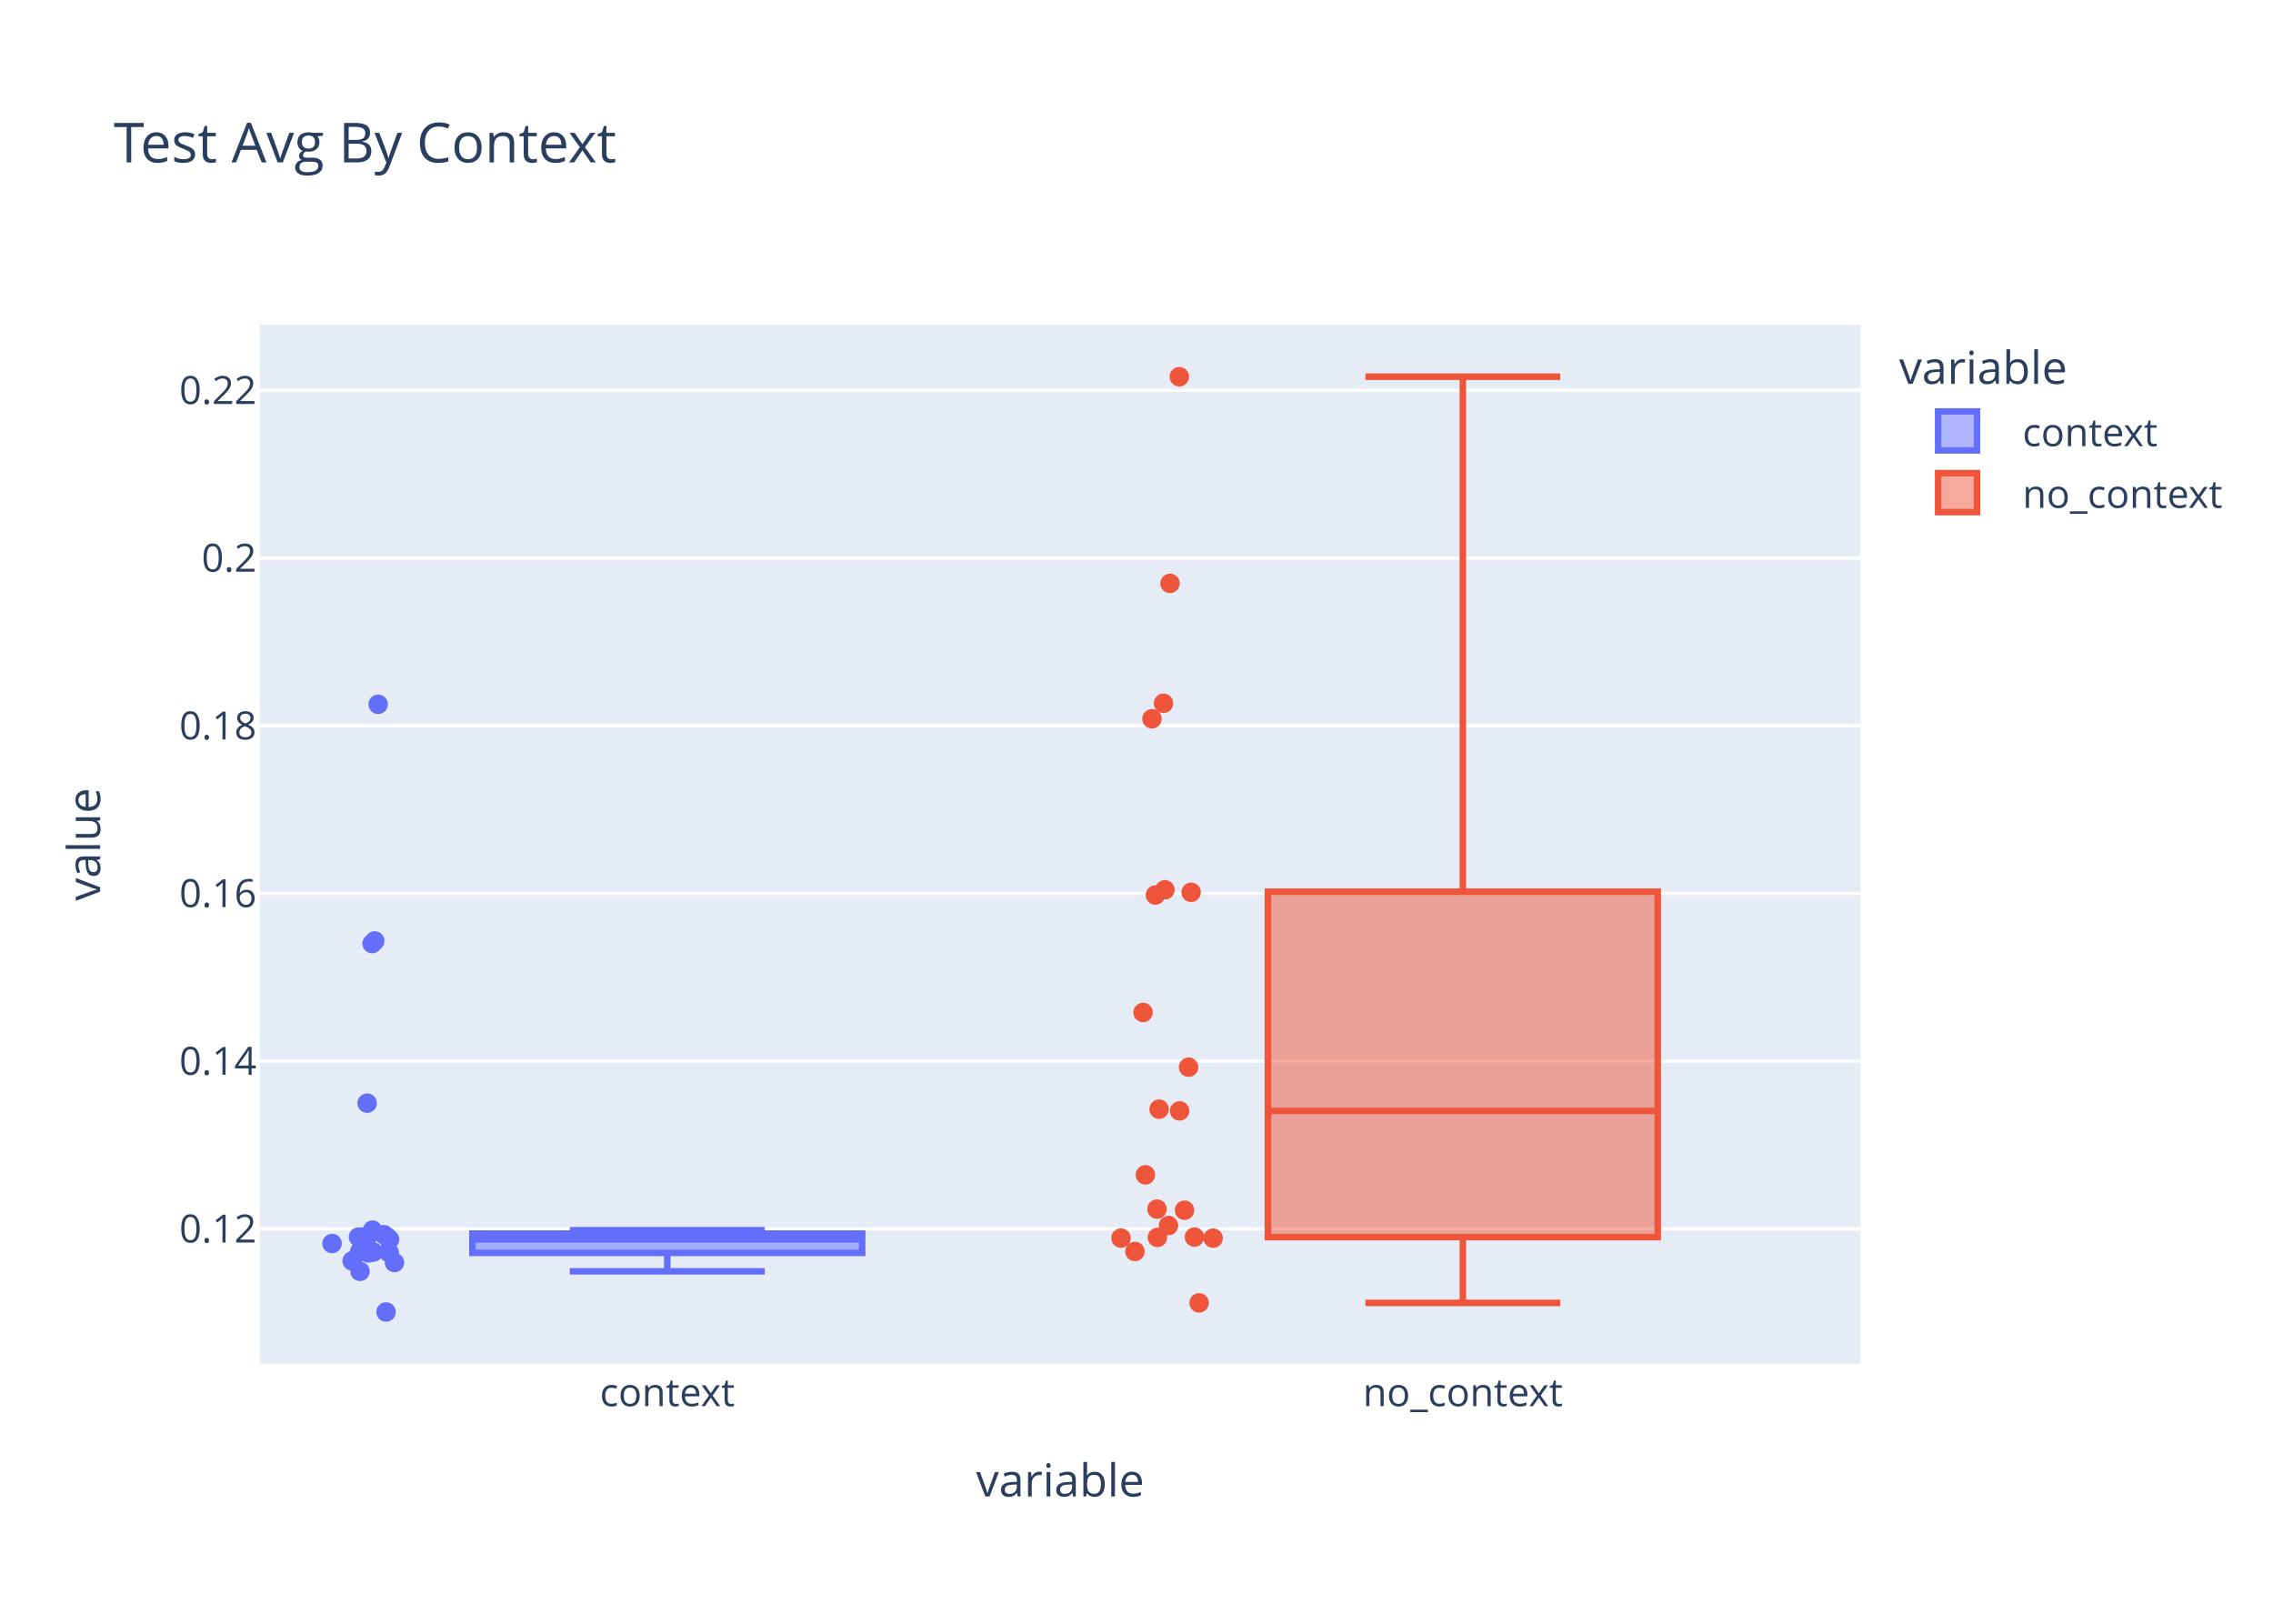
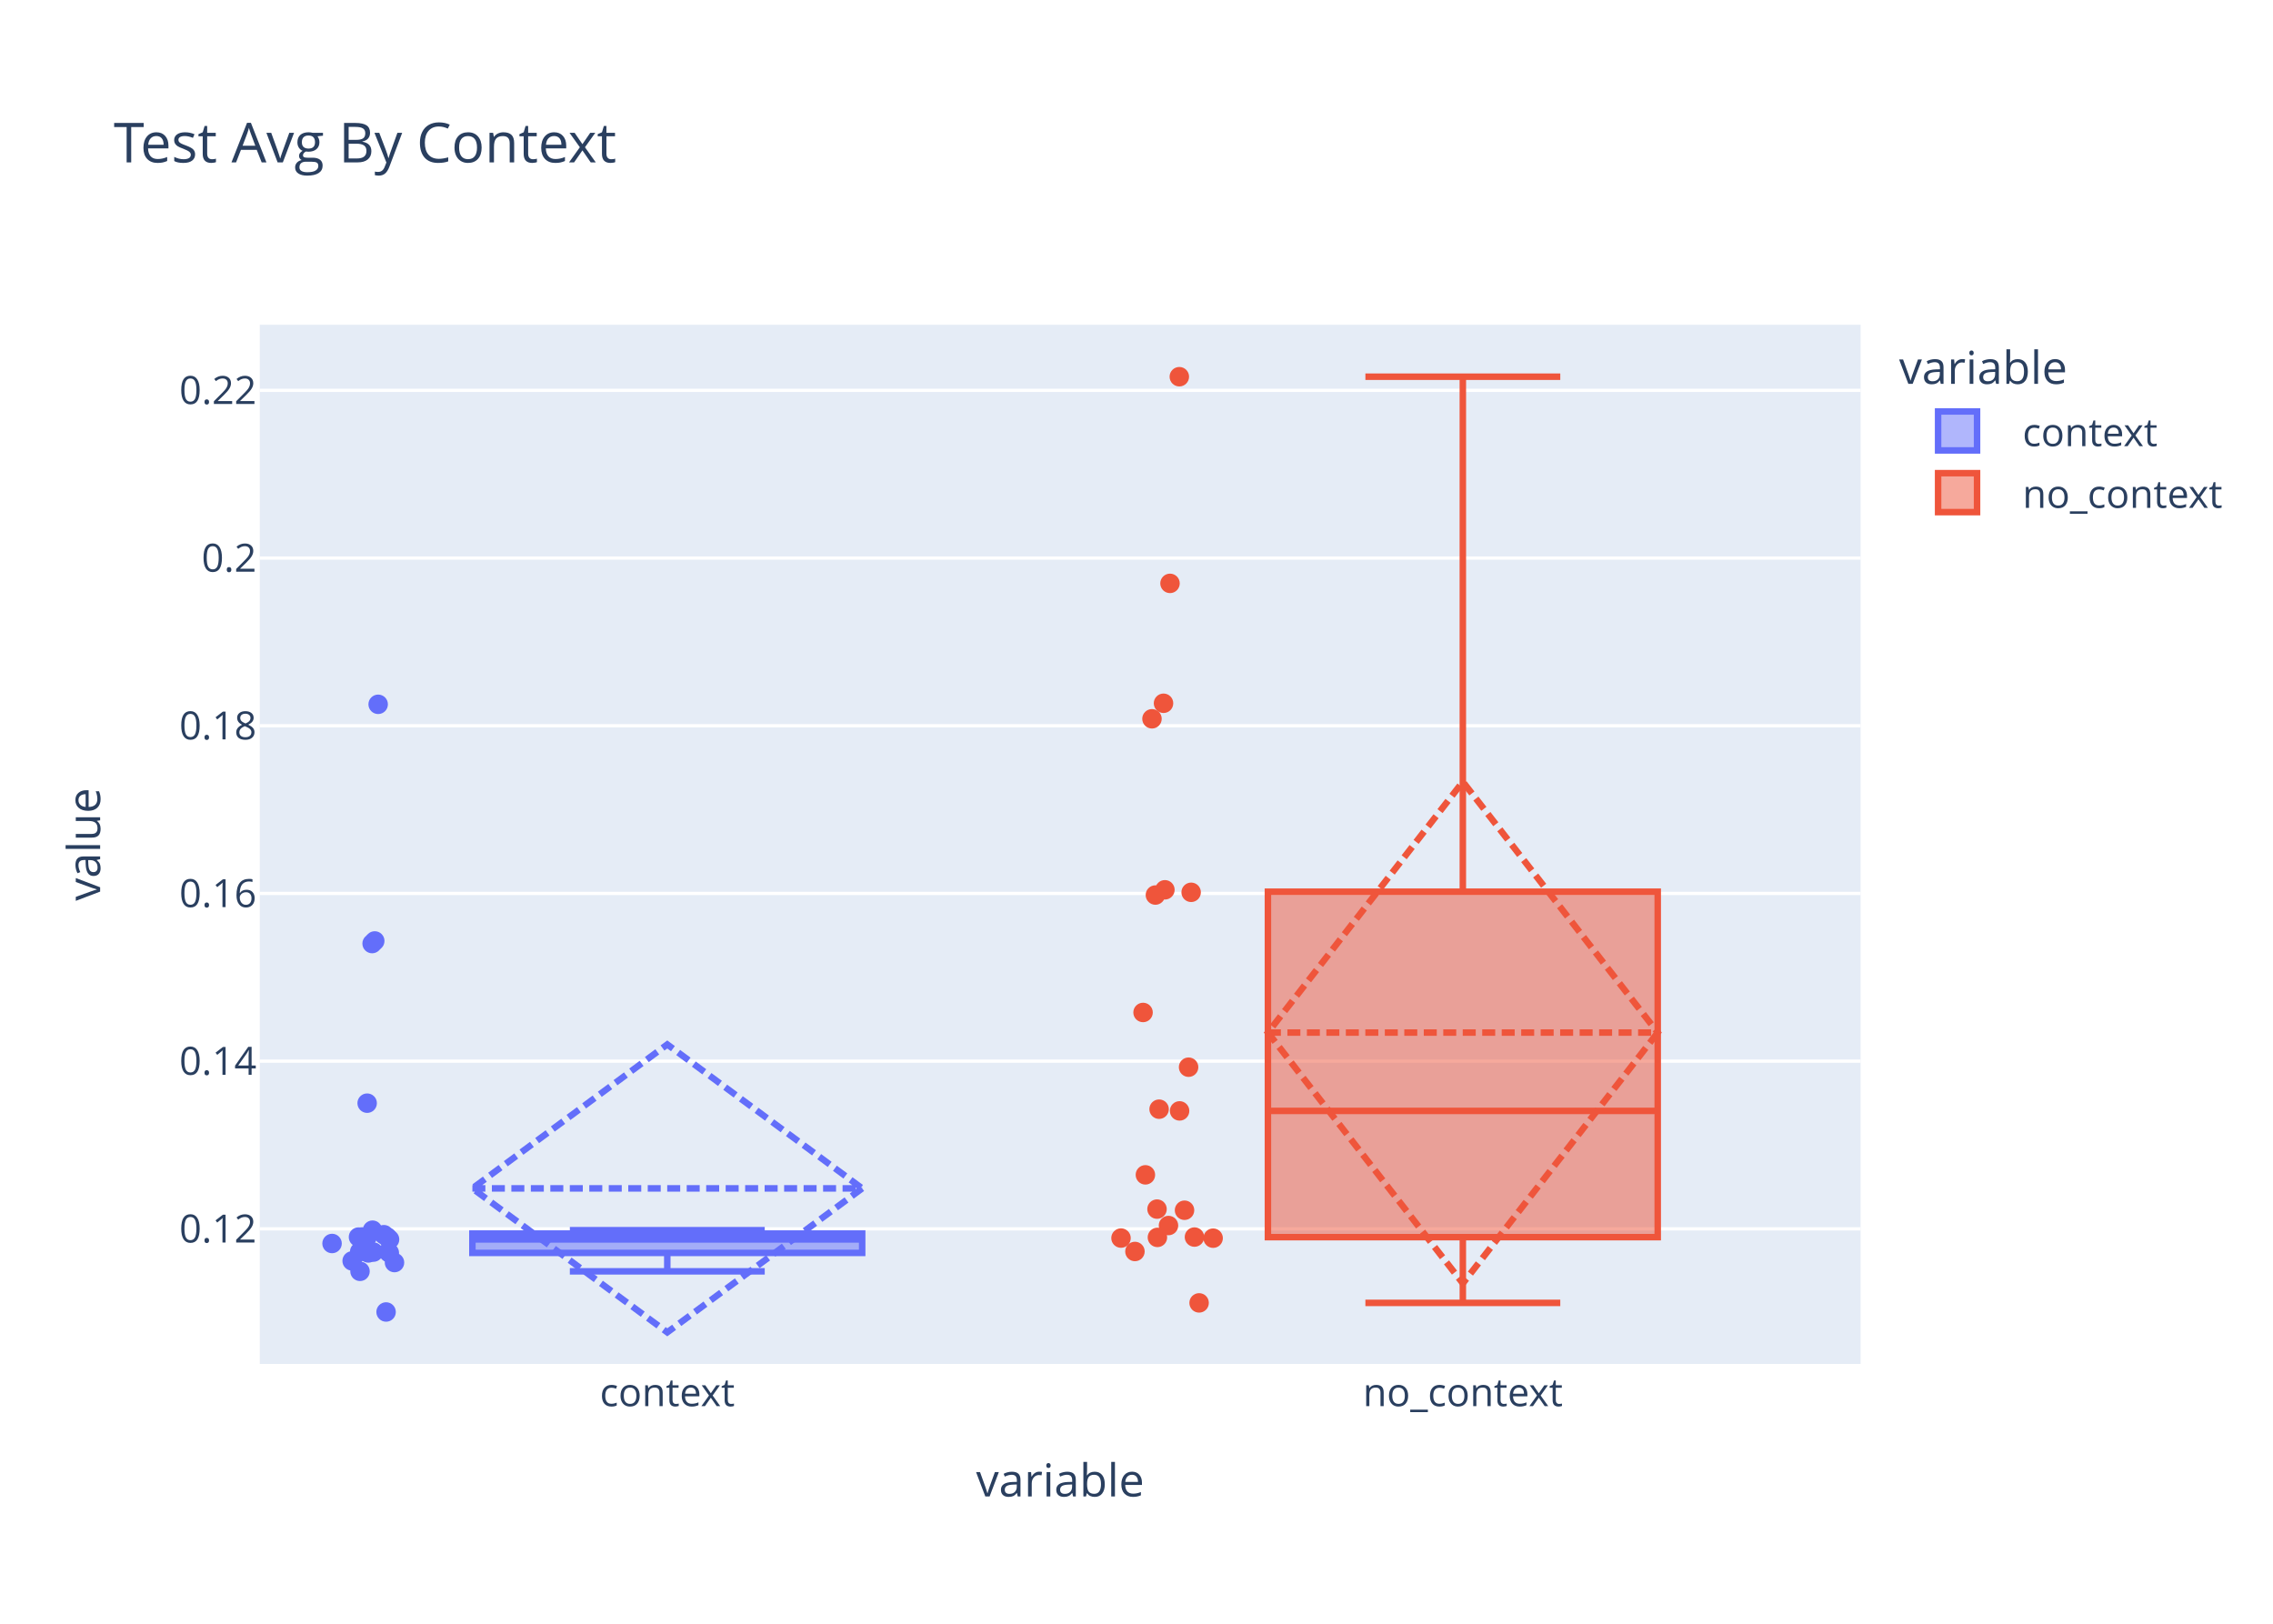
<svg xmlns="http://www.w3.org/2000/svg" class="main-svg" width="700" height="500" style="" viewBox="0 0 700 500">
  <rect x="0" y="0" width="700" height="500" style="fill: rgb(255, 255, 255); fill-opacity: 1;" />
-   <defs id="defs-a833b9">
+   <defs id="defs-d40851">
    <g class="clips">
-       <clipPath id="clipa833b9xyplot" class="plotclip">
+       <clipPath id="clipd40851xyplot" class="plotclip">
        <rect width="493" height="320" />
      </clipPath>
-       <clipPath class="axesclip" id="clipa833b9x">
+       <clipPath class="axesclip" id="clipd40851x">
        <rect x="80" y="0" width="493" height="500" />
      </clipPath>
-       <clipPath class="axesclip" id="clipa833b9y">
+       <clipPath class="axesclip" id="clipd40851y">
        <rect x="0" y="100" width="700" height="320" />
      </clipPath>
-       <clipPath class="axesclip" id="clipa833b9xy">
+       <clipPath class="axesclip" id="clipd40851xy">
        <rect x="80" y="100" width="493" height="320" />
      </clipPath>
    </g>
    <g class="gradients" />
    <g class="patterns" />
  </defs>
  <g class="bglayer">
    <rect class="bg" x="80" y="100" width="493" height="320" style="fill: rgb(229, 236, 246); fill-opacity: 1; stroke-width: 0;" />
  </g>
  <g class="layer-below">
    <g class="imagelayer" />
    <g class="shapelayer" />
  </g>
  <g class="cartesianlayer">
    <g class="subplot xy">
      <g class="layer-subplot">
        <g class="shapelayer" />
        <g class="imagelayer" />
      </g>
      <g class="gridlayer">
        <g class="x" />
        <g class="y">
          <path class="ygrid crisp" transform="translate(0,378.4)" d="M80,0h493" style="stroke: rgb(255, 255, 255); stroke-opacity: 1; stroke-width: 1px;" />
          <path class="ygrid crisp" transform="translate(0,326.76)" d="M80,0h493" style="stroke: rgb(255, 255, 255); stroke-opacity: 1; stroke-width: 1px;" />
          <path class="ygrid crisp" transform="translate(0,275.12)" d="M80,0h493" style="stroke: rgb(255, 255, 255); stroke-opacity: 1; stroke-width: 1px;" />
          <path class="ygrid crisp" transform="translate(0,223.48)" d="M80,0h493" style="stroke: rgb(255, 255, 255); stroke-opacity: 1; stroke-width: 1px;" />
          <path class="ygrid crisp" transform="translate(0,171.84)" d="M80,0h493" style="stroke: rgb(255, 255, 255); stroke-opacity: 1; stroke-width: 1px;" />
          <path class="ygrid crisp" transform="translate(0,120.2)" d="M80,0h493" style="stroke: rgb(255, 255, 255); stroke-opacity: 1; stroke-width: 1px;" />
        </g>
      </g>
      <g class="zerolinelayer" />
      <path class="xlines-below" />
      <path class="ylines-below" />
      <g class="overlines-below" />
      <g class="xaxislayer-below" />
      <g class="yaxislayer-below" />
      <g class="overaxes-below" />
-       <g class="plot" transform="translate(80,100)" clip-path="url(#clipa833b9xyplot)">
+       <g class="plot" transform="translate(80,100)" clip-path="url(#clipd40851xyplot)">
        <g class="boxlayer mlayer">
          <g class="trace boxes" style="opacity: 1;">
            <path class="box" d="M65.48,281.66H185.52M65.48,285.81H185.52V279.85H65.48ZM125.5,285.81V291.48M125.5,279.85V278.81M95.49,291.48H155.51M95.49,278.81H155.51" style="vector-effect: non-scaling-stroke; stroke-width: 2px; stroke: rgb(99, 110, 250); stroke-opacity: 1; fill: rgb(99, 110, 250); fill-opacity: 0.5;" />
            <g class="points">
              <path class="point" transform="translate(38.9,304)" d="M3,0A3,3 0 1,1 0,-3A3,3 0 0,1 3,0Z" style="opacity: 1; stroke-width: 0px; fill: rgb(99, 110, 250); fill-opacity: 1;" />
              <path class="point" transform="translate(30.87,291.48)" d="M3,0A3,3 0 1,1 0,-3A3,3 0 0,1 3,0Z" style="opacity: 1; stroke-width: 0px; fill: rgb(99, 110, 250); fill-opacity: 1;" />
              <path class="point" transform="translate(41.49,288.78)" d="M3,0A3,3 0 1,1 0,-3A3,3 0 0,1 3,0Z" style="opacity: 1; stroke-width: 0px; fill: rgb(99, 110, 250); fill-opacity: 1;" />
              <path class="point" transform="translate(28.45,288.27)" d="M3,0A3,3 0 1,1 0,-3A3,3 0 0,1 3,0Z" style="opacity: 1; stroke-width: 0px; fill: rgb(99, 110, 250); fill-opacity: 1;" />
              <path class="point" transform="translate(33.43,285.82)" d="M3,0A3,3 0 1,1 0,-3A3,3 0 0,1 3,0Z" style="opacity: 1; stroke-width: 0px; fill: rgb(99, 110, 250); fill-opacity: 1;" />
              <path class="point" transform="translate(39.9,285.8)" d="M3,0A3,3 0 1,1 0,-3A3,3 0 0,1 3,0Z" style="opacity: 1; stroke-width: 0px; fill: rgb(99, 110, 250); fill-opacity: 1;" />
              <path class="point" transform="translate(35,285.56)" d="M3,0A3,3 0 1,1 0,-3A3,3 0 0,1 3,0Z" style="opacity: 1; stroke-width: 0px; fill: rgb(99, 110, 250); fill-opacity: 1;" />
              <path class="point" transform="translate(39.59,285.48)" d="M3,0A3,3 0 1,1 0,-3A3,3 0 0,1 3,0Z" style="opacity: 1; stroke-width: 0px; fill: rgb(99, 110, 250); fill-opacity: 1;" />
              <path class="point" transform="translate(30.77,285.44)" d="M3,0A3,3 0 1,1 0,-3A3,3 0 0,1 3,0Z" style="opacity: 1; stroke-width: 0px; fill: rgb(99, 110, 250); fill-opacity: 1;" />
              <path class="point" transform="translate(22.26,282.91)" d="M3,0A3,3 0 1,1 0,-3A3,3 0 0,1 3,0Z" style="opacity: 1; stroke-width: 0px; fill: rgb(99, 110, 250); fill-opacity: 1;" />
              <path class="point" transform="translate(39.97,281.66)" d="M3,0A3,3 0 1,1 0,-3A3,3 0 0,1 3,0Z" style="opacity: 1; stroke-width: 0px; fill: rgb(99, 110, 250); fill-opacity: 1;" />
              <path class="point" transform="translate(30.4,280.93)" d="M3,0A3,3 0 1,1 0,-3A3,3 0 0,1 3,0Z" style="opacity: 1; stroke-width: 0px; fill: rgb(99, 110, 250); fill-opacity: 1;" />
              <path class="point" transform="translate(39.21,280.9)" d="M3,0A3,3 0 1,1 0,-3A3,3 0 0,1 3,0Z" style="opacity: 1; stroke-width: 0px; fill: rgb(99, 110, 250); fill-opacity: 1;" />
              <path class="point" transform="translate(31.47,280.89)" d="M3,0A3,3 0 1,1 0,-3A3,3 0 0,1 3,0Z" style="opacity: 1; stroke-width: 0px; fill: rgb(99, 110, 250); fill-opacity: 1;" />
              <path class="point" transform="translate(33.07,280.89)" d="M3,0A3,3 0 1,1 0,-3A3,3 0 0,1 3,0Z" style="opacity: 1; stroke-width: 0px; fill: rgb(99, 110, 250); fill-opacity: 1;" />
              <path class="point" transform="translate(38.22,280.2)" d="M3,0A3,3 0 1,1 0,-3A3,3 0 0,1 3,0Z" style="opacity: 1; stroke-width: 0px; fill: rgb(99, 110, 250); fill-opacity: 1;" />
              <path class="point" transform="translate(34.72,278.81)" d="M3,0A3,3 0 1,1 0,-3A3,3 0 0,1 3,0Z" style="opacity: 1; stroke-width: 0px; fill: rgb(99, 110, 250); fill-opacity: 1;" />
              <path class="point" transform="translate(33.07,239.7)" d="M3,0A3,3 0 1,1 0,-3A3,3 0 0,1 3,0Z" style="opacity: 1; stroke-width: 0px; fill: rgb(99, 110, 250); fill-opacity: 1;" />
              <path class="point" transform="translate(34.6,190.55)" d="M3,0A3,3 0 1,1 0,-3A3,3 0 0,1 3,0Z" style="opacity: 1; stroke-width: 0px; fill: rgb(99, 110, 250); fill-opacity: 1;" />
              <path class="point" transform="translate(35.41,189.75)" d="M3,0A3,3 0 1,1 0,-3A3,3 0 0,1 3,0Z" style="opacity: 1; stroke-width: 0px; fill: rgb(99, 110, 250); fill-opacity: 1;" />
              <path class="point" transform="translate(36.46,116.88)" d="M3,0A3,3 0 1,1 0,-3A3,3 0 0,1 3,0Z" style="opacity: 1; stroke-width: 0px; fill: rgb(99, 110, 250); fill-opacity: 1;" />
            </g>
+             <path class="mean" d="M65.48,265.94H185.52m0,0L125.5,310.26L65.48,265.94L125.5,221.62Z" style="fill: none; vector-effect: non-scaling-stroke; stroke-width: 2; stroke-dasharray: 4px, 2px; stroke: rgb(99, 110, 250); stroke-opacity: 1;" />
          </g>
          <g class="trace boxes" style="opacity: 1;">
            <path class="box" d="M310.47,242.08H430.52M310.47,280.96H430.52V174.58H310.47ZM370.5,280.96V301.2M370.5,174.58V16M340.49,301.2H400.51M340.49,16H400.51" style="vector-effect: non-scaling-stroke; stroke-width: 2px; stroke: rgb(239, 85, 59); stroke-opacity: 1; fill: rgb(239, 85, 59); fill-opacity: 0.5;" />
            <g class="points">
              <path class="point" transform="translate(289.28,301.2)" d="M3,0A3,3 0 1,1 0,-3A3,3 0 0,1 3,0Z" style="opacity: 1; stroke-width: 0px; fill: rgb(239, 85, 59); fill-opacity: 1;" />
              <path class="point" transform="translate(269.52,285.37)" d="M3,0A3,3 0 1,1 0,-3A3,3 0 0,1 3,0Z" style="opacity: 1; stroke-width: 0px; fill: rgb(239, 85, 59); fill-opacity: 1;" />
              <path class="point" transform="translate(293.6,281.27)" d="M3,0A3,3 0 1,1 0,-3A3,3 0 0,1 3,0Z" style="opacity: 1; stroke-width: 0px; fill: rgb(239, 85, 59); fill-opacity: 1;" />
              <path class="point" transform="translate(265.23,281.24)" d="M3,0A3,3 0 1,1 0,-3A3,3 0 0,1 3,0Z" style="opacity: 1; stroke-width: 0px; fill: rgb(239, 85, 59); fill-opacity: 1;" />
              <path class="point" transform="translate(276.44,281.03)" d="M3,0A3,3 0 1,1 0,-3A3,3 0 0,1 3,0Z" style="opacity: 1; stroke-width: 0px; fill: rgb(239, 85, 59); fill-opacity: 1;" />
              <path class="point" transform="translate(287.85,280.93)" d="M3,0A3,3 0 1,1 0,-3A3,3 0 0,1 3,0Z" style="opacity: 1; stroke-width: 0px; fill: rgb(239, 85, 59); fill-opacity: 1;" />
              <path class="point" transform="translate(279.85,277.38)" d="M3,0A3,3 0 1,1 0,-3A3,3 0 0,1 3,0Z" style="opacity: 1; stroke-width: 0px; fill: rgb(239, 85, 59); fill-opacity: 1;" />
              <path class="point" transform="translate(284.79,272.67)" d="M3,0A3,3 0 1,1 0,-3A3,3 0 0,1 3,0Z" style="opacity: 1; stroke-width: 0px; fill: rgb(239, 85, 59); fill-opacity: 1;" />
              <path class="point" transform="translate(276.32,272.32)" d="M3,0A3,3 0 1,1 0,-3A3,3 0 0,1 3,0Z" style="opacity: 1; stroke-width: 0px; fill: rgb(239, 85, 59); fill-opacity: 1;" />
              <path class="point" transform="translate(272.74,261.77)" d="M3,0A3,3 0 1,1 0,-3A3,3 0 0,1 3,0Z" style="opacity: 1; stroke-width: 0px; fill: rgb(239, 85, 59); fill-opacity: 1;" />
              <path class="point" transform="translate(283.27,242.08)" d="M3,0A3,3 0 1,1 0,-3A3,3 0 0,1 3,0Z" style="opacity: 1; stroke-width: 0px; fill: rgb(239, 85, 59); fill-opacity: 1;" />
              <path class="point" transform="translate(276.96,241.55)" d="M3,0A3,3 0 1,1 0,-3A3,3 0 0,1 3,0Z" style="opacity: 1; stroke-width: 0px; fill: rgb(239, 85, 59); fill-opacity: 1;" />
              <path class="point" transform="translate(286.04,228.62)" d="M3,0A3,3 0 1,1 0,-3A3,3 0 0,1 3,0Z" style="opacity: 1; stroke-width: 0px; fill: rgb(239, 85, 59); fill-opacity: 1;" />
              <path class="point" transform="translate(272.02,211.77)" d="M3,0A3,3 0 1,1 0,-3A3,3 0 0,1 3,0Z" style="opacity: 1; stroke-width: 0px; fill: rgb(239, 85, 59); fill-opacity: 1;" />
              <path class="point" transform="translate(275.82,175.61)" d="M3,0A3,3 0 1,1 0,-3A3,3 0 0,1 3,0Z" style="opacity: 1; stroke-width: 0px; fill: rgb(239, 85, 59); fill-opacity: 1;" />
              <path class="point" transform="translate(286.83,174.77)" d="M3,0A3,3 0 1,1 0,-3A3,3 0 0,1 3,0Z" style="opacity: 1; stroke-width: 0px; fill: rgb(239, 85, 59); fill-opacity: 1;" />
              <path class="point" transform="translate(278.75,174)" d="M3,0A3,3 0 1,1 0,-3A3,3 0 0,1 3,0Z" style="opacity: 1; stroke-width: 0px; fill: rgb(239, 85, 59); fill-opacity: 1;" />
              <path class="point" transform="translate(274.77,121.34)" d="M3,0A3,3 0 1,1 0,-3A3,3 0 0,1 3,0Z" style="opacity: 1; stroke-width: 0px; fill: rgb(239, 85, 59); fill-opacity: 1;" />
              <path class="point" transform="translate(278.32,116.56)" d="M3,0A3,3 0 1,1 0,-3A3,3 0 0,1 3,0Z" style="opacity: 1; stroke-width: 0px; fill: rgb(239, 85, 59); fill-opacity: 1;" />
              <path class="point" transform="translate(280.32,79.64)" d="M3,0A3,3 0 1,1 0,-3A3,3 0 0,1 3,0Z" style="opacity: 1; stroke-width: 0px; fill: rgb(239, 85, 59); fill-opacity: 1;" />
              <path class="point" transform="translate(283.19,16)" d="M3,0A3,3 0 1,1 0,-3A3,3 0 0,1 3,0Z" style="opacity: 1; stroke-width: 0px; fill: rgb(239, 85, 59); fill-opacity: 1;" />
            </g>
+             <path class="mean" d="M310.47,217.96H430.52m0,0L370.5,295.19L310.47,217.96L370.5,140.73Z" style="fill: none; vector-effect: non-scaling-stroke; stroke-width: 2; stroke-dasharray: 4px, 2px; stroke: rgb(239, 85, 59); stroke-opacity: 1;" />
          </g>
        </g>
      </g>
      <g class="overplot" />
      <path class="xlines-above crisp" d="M0,0" style="fill: none;" />
      <path class="ylines-above crisp" d="M0,0" style="fill: none;" />
      <g class="overlines-above" />
      <g class="xaxislayer-above">
        <g class="xtick">
          <text text-anchor="middle" x="0" y="433" transform="translate(205.5,0)" style="font-family: 'Open Sans', verdana, arial, sans-serif; font-size: 12px; fill: rgb(42, 63, 95); fill-opacity: 1; white-space: pre; opacity: 1;">context</text>
        </g>
        <g class="xtick">
          <text text-anchor="middle" x="0" y="433" transform="translate(450.5,0)" style="font-family: 'Open Sans', verdana, arial, sans-serif; font-size: 12px; fill: rgb(42, 63, 95); fill-opacity: 1; white-space: pre; opacity: 1;">no_context</text>
        </g>
      </g>
      <g class="yaxislayer-above">
        <g class="ytick">
          <text text-anchor="end" x="79" y="4.2" transform="translate(0,378.4)" style="font-family: 'Open Sans', verdana, arial, sans-serif; font-size: 12px; fill: rgb(42, 63, 95); fill-opacity: 1; white-space: pre; opacity: 1;">0.12</text>
        </g>
        <g class="ytick">
          <text text-anchor="end" x="79" y="4.2" style="font-family: 'Open Sans', verdana, arial, sans-serif; font-size: 12px; fill: rgb(42, 63, 95); fill-opacity: 1; white-space: pre; opacity: 1;" transform="translate(0,326.76)">0.14</text>
        </g>
        <g class="ytick">
          <text text-anchor="end" x="79" y="4.2" style="font-family: 'Open Sans', verdana, arial, sans-serif; font-size: 12px; fill: rgb(42, 63, 95); fill-opacity: 1; white-space: pre; opacity: 1;" transform="translate(0,275.12)">0.16</text>
        </g>
        <g class="ytick">
          <text text-anchor="end" x="79" y="4.2" style="font-family: 'Open Sans', verdana, arial, sans-serif; font-size: 12px; fill: rgb(42, 63, 95); fill-opacity: 1; white-space: pre; opacity: 1;" transform="translate(0,223.48)">0.18</text>
        </g>
        <g class="ytick">
          <text text-anchor="end" x="79" y="4.2" style="font-family: 'Open Sans', verdana, arial, sans-serif; font-size: 12px; fill: rgb(42, 63, 95); fill-opacity: 1; white-space: pre; opacity: 1;" transform="translate(0,171.84)">0.2</text>
        </g>
        <g class="ytick">
          <text text-anchor="end" x="79" y="4.2" style="font-family: 'Open Sans', verdana, arial, sans-serif; font-size: 12px; fill: rgb(42, 63, 95); fill-opacity: 1; white-space: pre; opacity: 1;" transform="translate(0,120.2)">0.22</text>
        </g>
      </g>
      <g class="overaxes-above" />
    </g>
  </g>
  <g class="polarlayer" />
  <g class="smithlayer" />
  <g class="ternarylayer" />
  <g class="geolayer" />
  <g class="funnelarealayer" />
  <g class="pielayer" />
  <g class="iciclelayer" />
  <g class="treemaplayer" />
  <g class="sunburstlayer" />
  <g class="glimages" />
-   <defs id="topdefs-a833b9">
+   <defs id="topdefs-d40851">
    <g class="clips" />
-     <clipPath id="legenda833b9">
+     <clipPath id="legendd40851">
      <rect width="105" height="67" x="0" y="0" />
    </clipPath>
  </defs>
  <g class="layer-above">
    <g class="imagelayer" />
    <g class="shapelayer" />
  </g>
  <g class="infolayer">
    <g class="legend" pointer-events="all" transform="translate(582.86,100)">
      <rect class="bg" shape-rendering="crispEdges" style="stroke: rgb(68, 68, 68); stroke-opacity: 1; fill: rgb(255, 255, 255); fill-opacity: 1; stroke-width: 0px;" width="105" height="67" x="0" y="0" />
-       <g class="scrollbox" transform="" clip-path="url(#legenda833b9)">
+       <g class="scrollbox" transform="" clip-path="url(#legendd40851)">
        <text class="legendtitletext" text-anchor="start" x="2" y="18.2" style="font-family: 'Open Sans', verdana, arial, sans-serif; font-size: 14px; fill: rgb(42, 63, 95); fill-opacity: 1; white-space: pre;">variable</text>
        <g class="groups" transform="">
          <g class="traces" transform="translate(0,32.7)" style="opacity: 1;">
            <text class="legendtext" text-anchor="start" x="40" y="4.68" style="font-family: 'Open Sans', verdana, arial, sans-serif; font-size: 12px; fill: rgb(42, 63, 95); fill-opacity: 1; white-space: pre;">context</text>
            <g class="layers" style="opacity: 1;">
              <g class="legendfill" />
              <g class="legendlines" />
              <g class="legendsymbols">
                <g class="legendpoints">
                  <path class="legendbox" d="M6,6H-6V-6H6Z" transform="translate(20,0)" style="stroke-width: 2px; fill: rgb(99, 110, 250); fill-opacity: 0.5; stroke: rgb(99, 110, 250); stroke-opacity: 1;" />
                </g>
              </g>
            </g>
            <rect class="legendtoggle" x="0" y="-9.5" width="99.391" height="19" style="fill: rgb(0, 0, 0); fill-opacity: 0;" />
          </g>
        </g>
        <g class="groups" transform="">
          <g class="traces" transform="translate(0,51.7)" style="opacity: 1;">
            <text class="legendtext" text-anchor="start" x="40" y="4.68" style="font-family: 'Open Sans', verdana, arial, sans-serif; font-size: 12px; fill: rgb(42, 63, 95); fill-opacity: 1; white-space: pre;">no_context</text>
            <g class="layers" style="opacity: 1;">
              <g class="legendfill" />
              <g class="legendlines" />
              <g class="legendsymbols">
                <g class="legendpoints">
                  <path class="legendbox" d="M6,6H-6V-6H6Z" transform="translate(20,0)" style="stroke-width: 2px; fill: rgb(239, 85, 59); fill-opacity: 0.5; stroke: rgb(239, 85, 59); stroke-opacity: 1;" />
                </g>
              </g>
            </g>
            <rect class="legendtoggle" x="0" y="-9.5" width="99.391" height="19" style="fill: rgb(0, 0, 0); fill-opacity: 0;" />
          </g>
        </g>
      </g>
      <rect class="scrollbar" rx="20" ry="3" width="0" height="0" style="fill: rgb(128, 139, 164); fill-opacity: 1;" x="0" y="0" />
    </g>
    <g class="g-gtitle">
      <text class="gtitle" x="35" y="50" text-anchor="start" dy="0em" style="font-family: 'Open Sans', verdana, arial, sans-serif; font-size: 17px; fill: rgb(42, 63, 95); opacity: 1; font-weight: normal; white-space: pre;">Test Avg By Context</text>
    </g>
    <g class="g-xtitle">
      <text class="xtitle" x="326.5" y="460.8" text-anchor="middle" style="font-family: 'Open Sans', verdana, arial, sans-serif; font-size: 14px; fill: rgb(42, 63, 95); opacity: 1; font-weight: normal; white-space: pre;">variable</text>
    </g>
    <g class="g-ytitle">
      <text class="ytitle" transform="rotate(-90,30.84063,260)" x="30.841" y="260" text-anchor="middle" style="font-family: 'Open Sans', verdana, arial, sans-serif; font-size: 14px; fill: rgb(42, 63, 95); opacity: 1; font-weight: normal; white-space: pre;">value</text>
    </g>
  </g>
</svg>
